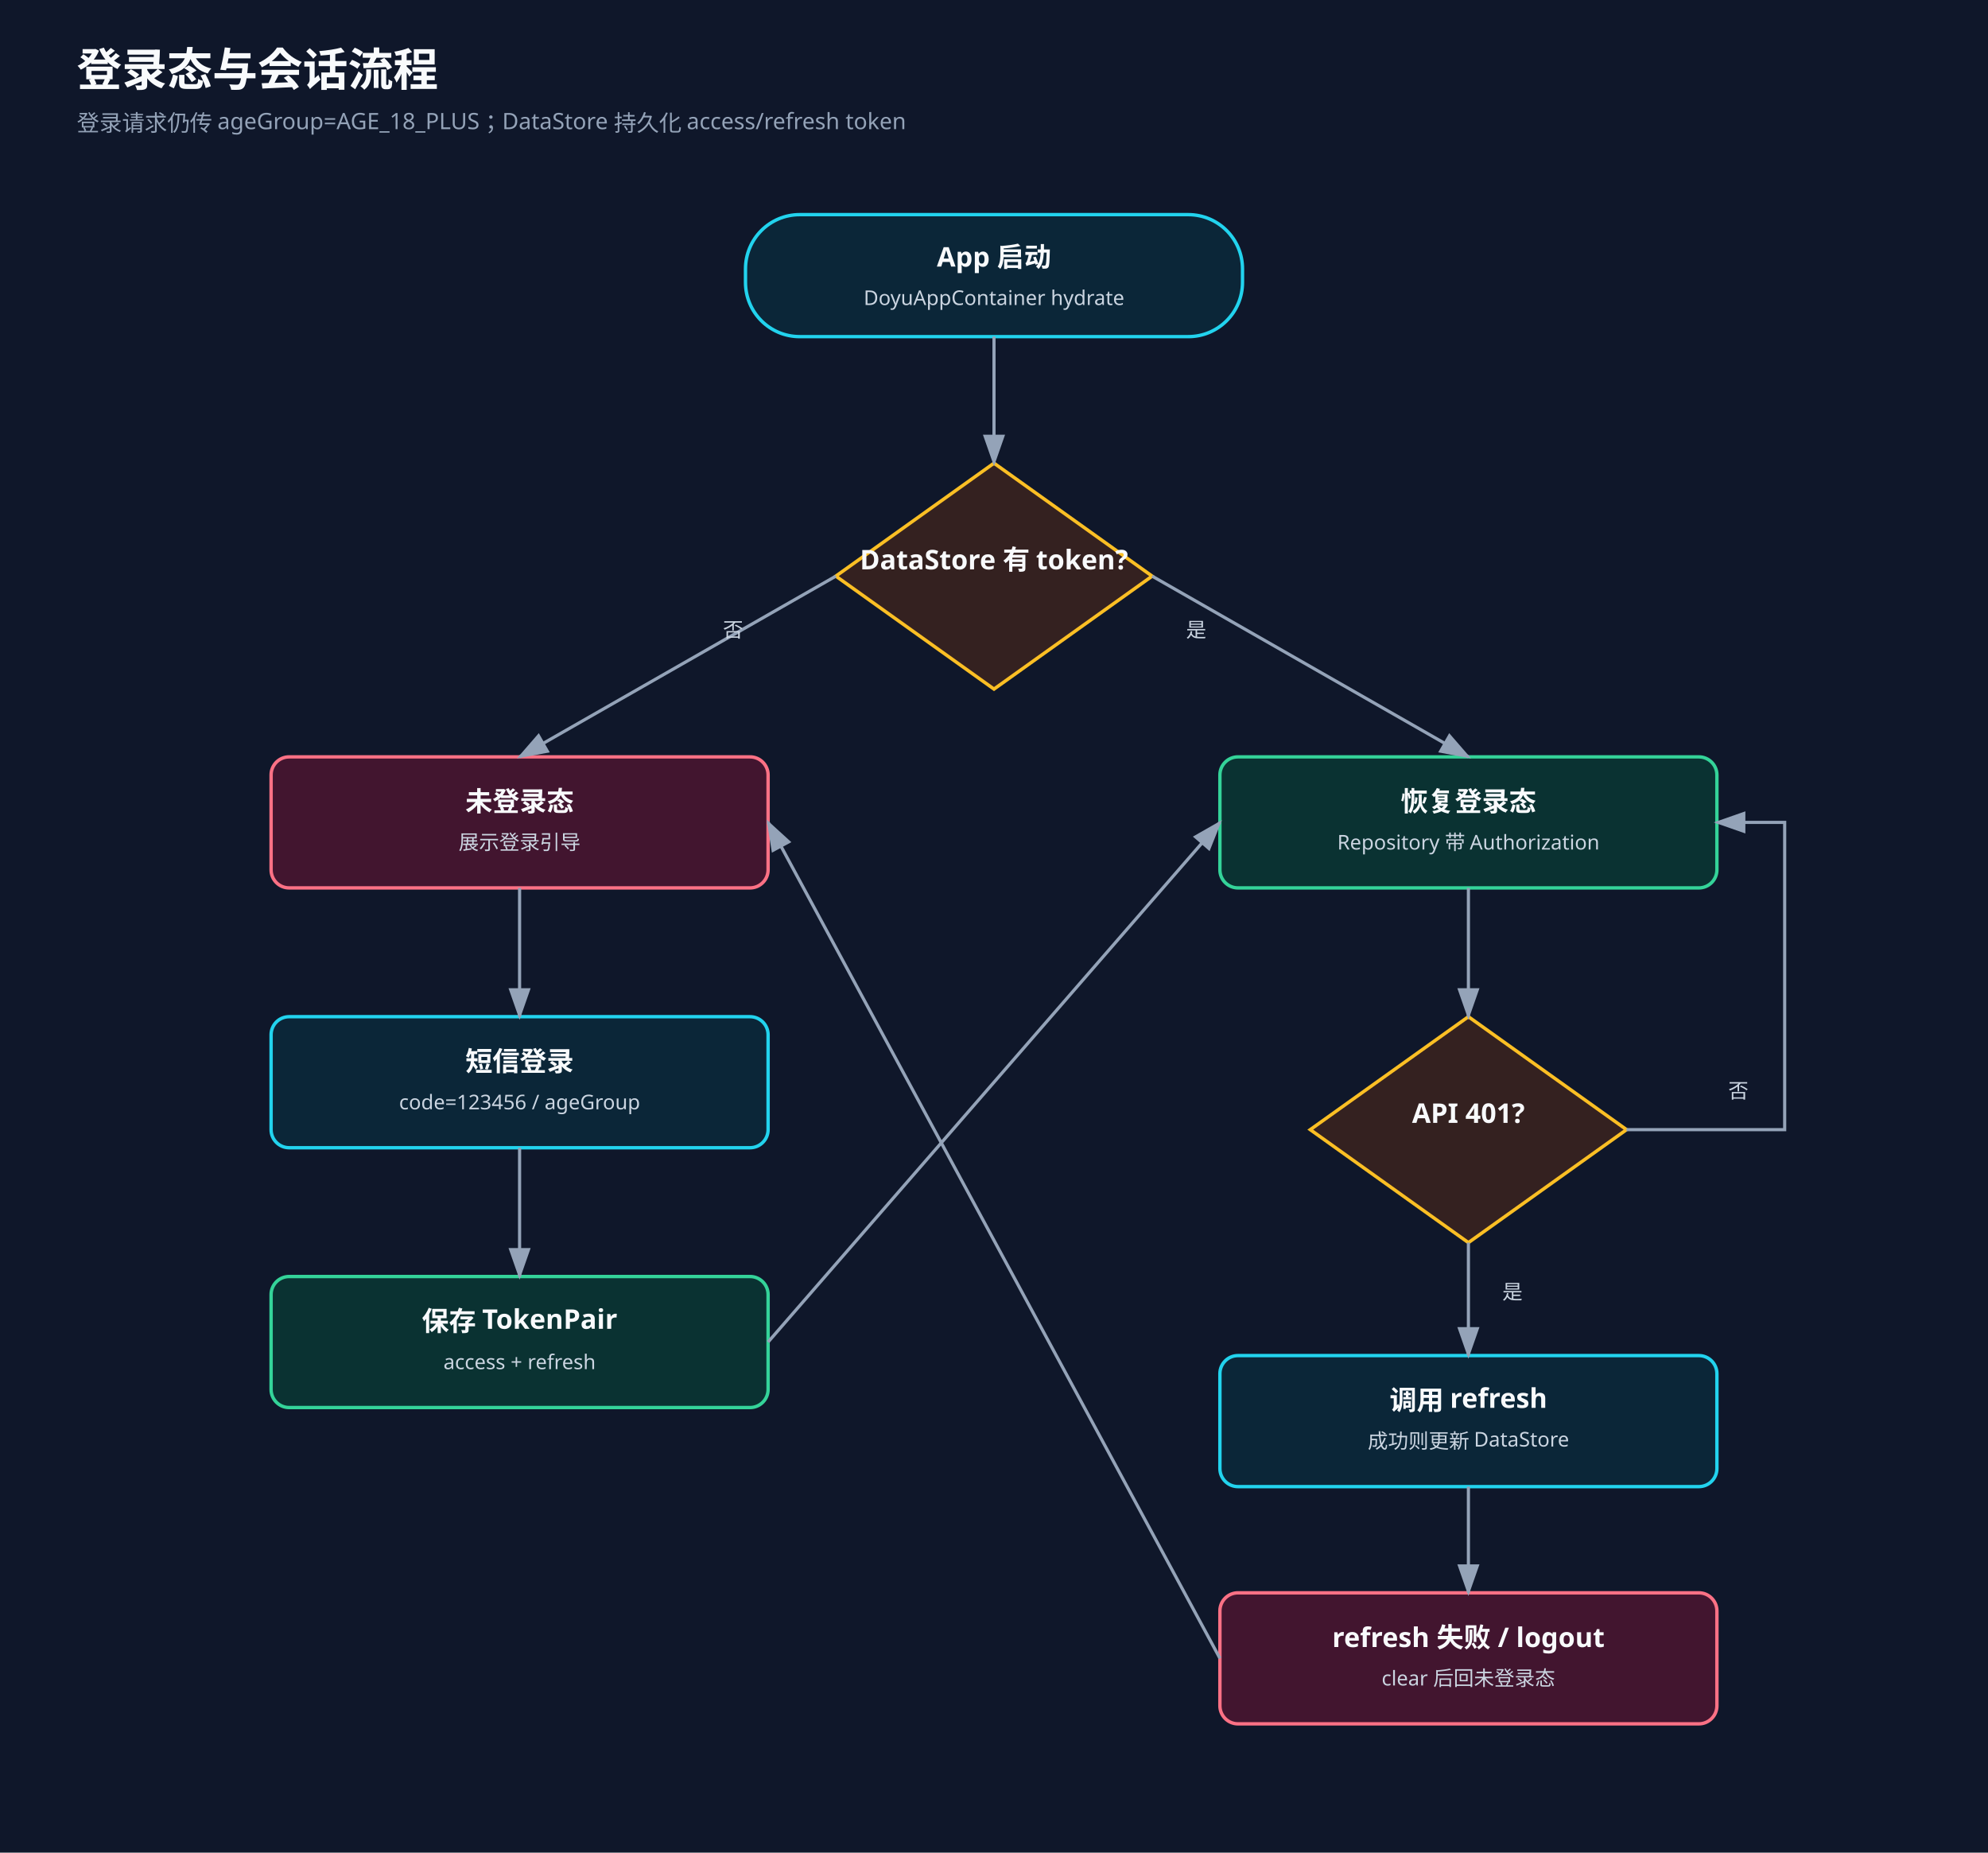
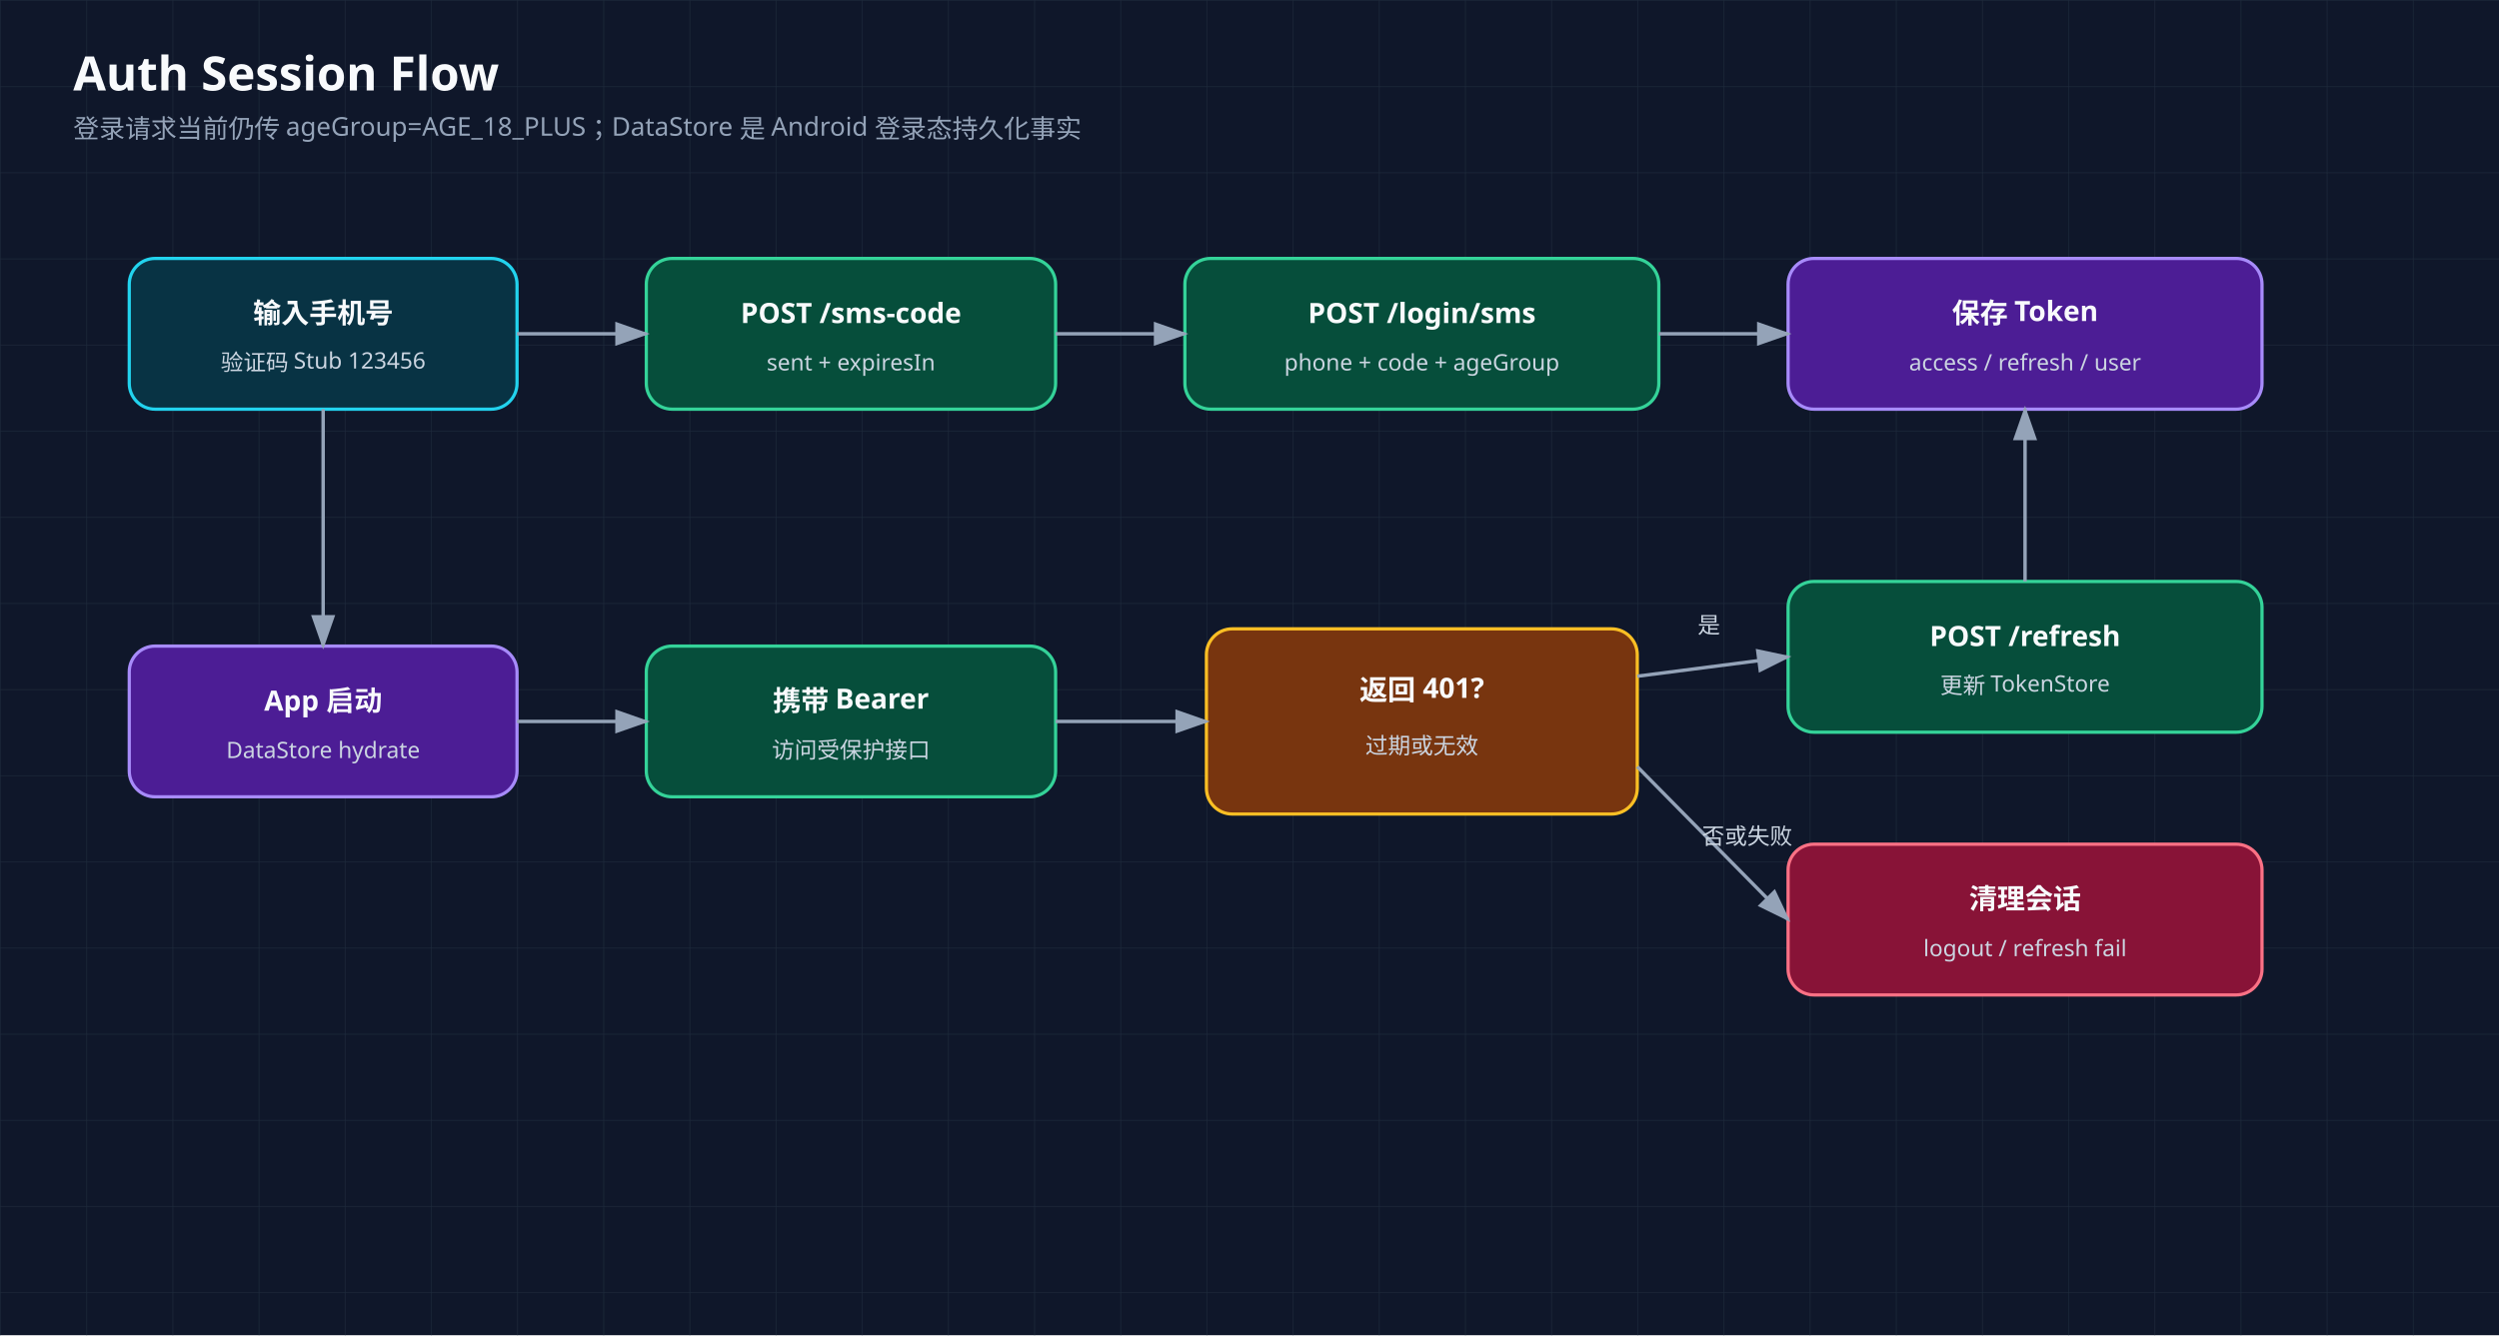
- <svg xmlns="http://www.w3.org/2000/svg" viewBox="0 0 880 820">
+ <svg xmlns="http://www.w3.org/2000/svg" viewBox="0 0 1160 620">
  <defs>
+     <pattern id="grid" width="40" height="40" patternUnits="userSpaceOnUse">
+       <path d="M40 0 L0 0 0 40" fill="none" stroke="#1e293b" stroke-width="0.6" />
+     </pattern>
    <marker id="arrow" markerWidth="10" markerHeight="7" refX="9" refY="3.5" orient="auto">
      <polygon points="0 0,10 3.5,0 7" fill="#94a3b8" />
    </marker>
    <style>
-       text{font-family:"JetBrains Mono","Noto Sans SC","PingFang SC",sans-serif}.bg{fill:#0f172a}.title{fill:#f8fafc;font-size:20px;font-weight:700}.note{fill:#94a3b8;font-size:10px}
-       .p{fill:rgba(8,51,68,.55);stroke:#22d3ee;stroke-width:1.5}.s{fill:rgba(6,78,59,.5);stroke:#34d399;stroke-width:1.5}.d{fill:rgba(120,53,15,.35);stroke:#fbbf24;stroke-width:1.5}.e{fill:rgba(136,19,55,.42);stroke:#fb7185;stroke-width:1.5}
-       .label{fill:#f8fafc;font-size:12px;font-weight:700}.small{fill:#cbd5e1;font-size:9px}.line{fill:none;stroke:#94a3b8;stroke-width:1.4;marker-end:url(#arrow)}
+       text{font-family:'JetBrains Mono','Noto Sans SC','Microsoft YaHei',sans-serif}
+       .title{fill:#f8fafc;font-size:22px;font-weight:700}.note{fill:#94a3b8;font-size:12px}
+       .box{rx:12;stroke-width:1.5}.start{fill:#083344;stroke:#22d3ee}.api{fill:#064e3b;stroke:#34d399}.store{fill:#4c1d95;stroke:#a78bfa}.decision{fill:#78350f;stroke:#fbbf24}.end{fill:#881337;stroke:#fb7185}
+       .label{fill:#f8fafc;font-size:13px;font-weight:700}.small{fill:#cbd5e1;font-size:10.5px}.line{stroke:#94a3b8;stroke-width:1.6;fill:none;marker-end:url(#arrow)}
    </style>
  </defs>
-   <rect width="880" height="820" class="bg" />
-   <text x="34" y="38" class="title">登录态与会话流程</text>
-   <text x="34" y="58" class="note">登录请求仍传 ageGroup=AGE_18_PLUS；DataStore 持久化 access/refresh token</text>
-   <rect x="330" y="95" width="220" height="54" rx="24" class="p" />
-   <text x="440" y="118" text-anchor="middle" class="label">App 启动</text>
-   <text x="440" y="135" text-anchor="middle" class="small">DoyuAppContainer hydrate</text>
-   <polygon points="440,205 510,255 440,305 370,255" class="d" />
-   <text x="440" y="252" text-anchor="middle" class="label">DataStore 有 token?</text>
-   <rect x="120" y="335" width="220" height="58" rx="8" class="e" />
-   <text x="230" y="359" text-anchor="middle" class="label">未登录态</text>
-   <text x="230" y="376" text-anchor="middle" class="small">展示登录引导</text>
-   <rect x="540" y="335" width="220" height="58" rx="8" class="s" />
-   <text x="650" y="359" text-anchor="middle" class="label">恢复登录态</text>
-   <text x="650" y="376" text-anchor="middle" class="small">Repository 带 Authorization</text>
-   <rect x="120" y="450" width="220" height="58" rx="8" class="p" />
-   <text x="230" y="474" text-anchor="middle" class="label">短信登录</text>
-   <text x="230" y="491" text-anchor="middle" class="small">code=123456 / ageGroup</text>
-   <rect x="120" y="565" width="220" height="58" rx="8" class="s" />
-   <text x="230" y="589" text-anchor="middle" class="label">保存 TokenPair</text>
-   <text x="230" y="606" text-anchor="middle" class="small">access + refresh</text>
-   <polygon points="650,450 720,500 650,550 580,500" class="d" />
-   <text x="650" y="497" text-anchor="middle" class="label">API 401?</text>
-   <rect x="540" y="600" width="220" height="58" rx="8" class="p" />
-   <text x="650" y="624" text-anchor="middle" class="label">调用 refresh</text>
-   <text x="650" y="641" text-anchor="middle" class="small">成功则更新 DataStore</text>
-   <rect x="540" y="705" width="220" height="58" rx="8" class="e" />
-   <text x="650" y="729" text-anchor="middle" class="label">refresh 失败 / logout</text>
-   <text x="650" y="746" text-anchor="middle" class="small">clear 后回未登录态</text>
-   <path class="line" d="M440 149 L440 205" />
-   <path class="line" d="M370 255 L230 335" />
-   <path class="line" d="M510 255 L650 335" />
-   <path class="line" d="M230 393 L230 450" />
-   <path class="line" d="M230 508 L230 565" />
-   <path class="line" d="M340 594 L540 364" />
-   <path class="line" d="M650 393 L650 450" />
-   <path class="line" d="M650 550 L650 600" />
-   <path class="line" d="M650 658 L650 705" />
-   <path class="line" d="M540 734 L340 364" />
-   <path class="line" d="M720 500 L790 500 L790 364 L760 364" />
-   <text x="320" y="282" class="small" fill="#fb7185">否</text>
-   <text x="525" y="282" class="small" fill="#34d399">是</text>
-   <text x="665" y="575" class="small" fill="#fbbf24">是</text>
-   <text x="765" y="486" class="small" fill="#34d399">否</text>
+   <rect width="1160" height="620" fill="#0f172a" />
+   <rect width="1160" height="620" fill="url(#grid)" />
+   <text x="34" y="42" class="title">Auth Session Flow</text>
+   <text x="34" y="64" class="note">登录请求当前仍传 ageGroup=AGE_18_PLUS；DataStore 是 Android 登录态持久化事实</text>
+   <rect x="60" y="120" width="180" height="70" class="box start" />
+   <text x="150" y="150" text-anchor="middle" class="label">输入手机号</text>
+   <text x="150" y="172" text-anchor="middle" class="small">验证码 Stub 123456</text>
+   <rect x="300" y="120" width="190" height="70" class="box api" />
+   <text x="395" y="150" text-anchor="middle" class="label">POST /sms-code</text>
+   <text x="395" y="172" text-anchor="middle" class="small">sent + expiresIn</text>
+   <rect x="550" y="120" width="220" height="70" class="box api" />
+   <text x="660" y="150" text-anchor="middle" class="label">POST /login/sms</text>
+   <text x="660" y="172" text-anchor="middle" class="small">phone + code + ageGroup</text>
+   <rect x="830" y="120" width="220" height="70" class="box store" />
+   <text x="940" y="150" text-anchor="middle" class="label">保存 Token</text>
+   <text x="940" y="172" text-anchor="middle" class="small">access / refresh / user</text>
+   <rect x="60" y="300" width="180" height="70" class="box store" />
+   <text x="150" y="330" text-anchor="middle" class="label">App 启动</text>
+   <text x="150" y="352" text-anchor="middle" class="small">DataStore hydrate</text>
+   <rect x="300" y="300" width="190" height="70" class="box api" />
+   <text x="395" y="330" text-anchor="middle" class="label">携带 Bearer</text>
+   <text x="395" y="352" text-anchor="middle" class="small">访问受保护接口</text>
+   <rect x="560" y="292" width="200" height="86" class="box decision" />
+   <text x="660" y="325" text-anchor="middle" class="label">返回 401?</text>
+   <text x="660" y="350" text-anchor="middle" class="small">过期或无效</text>
+   <rect x="830" y="270" width="220" height="70" class="box api" />
+   <text x="940" y="300" text-anchor="middle" class="label">POST /refresh</text>
+   <text x="940" y="322" text-anchor="middle" class="small">更新 TokenStore</text>
+   <rect x="830" y="392" width="220" height="70" class="box end" />
+   <text x="940" y="422" text-anchor="middle" class="label">清理会话</text>
+   <text x="940" y="444" text-anchor="middle" class="small">logout / refresh fail</text>
+   <path d="M240 155 L300 155" class="line" />
+   <path d="M490 155 L550 155" class="line" />
+   <path d="M770 155 L830 155" class="line" />
+   <path d="M150 190 L150 300" class="line" />
+   <path d="M240 335 L300 335" class="line" />
+   <path d="M490 335 L560 335" class="line" />
+   <path d="M760 314 L830 305" class="line" />
+   <path d="M760 356 L830 427" class="line" />
+   <path d="M940 270 C940 230 940 220 940 190" class="line" />
+   <text x="788" y="294" class="small">是</text>
+   <text x="790" y="392" class="small">否或失败</text>
</svg>
